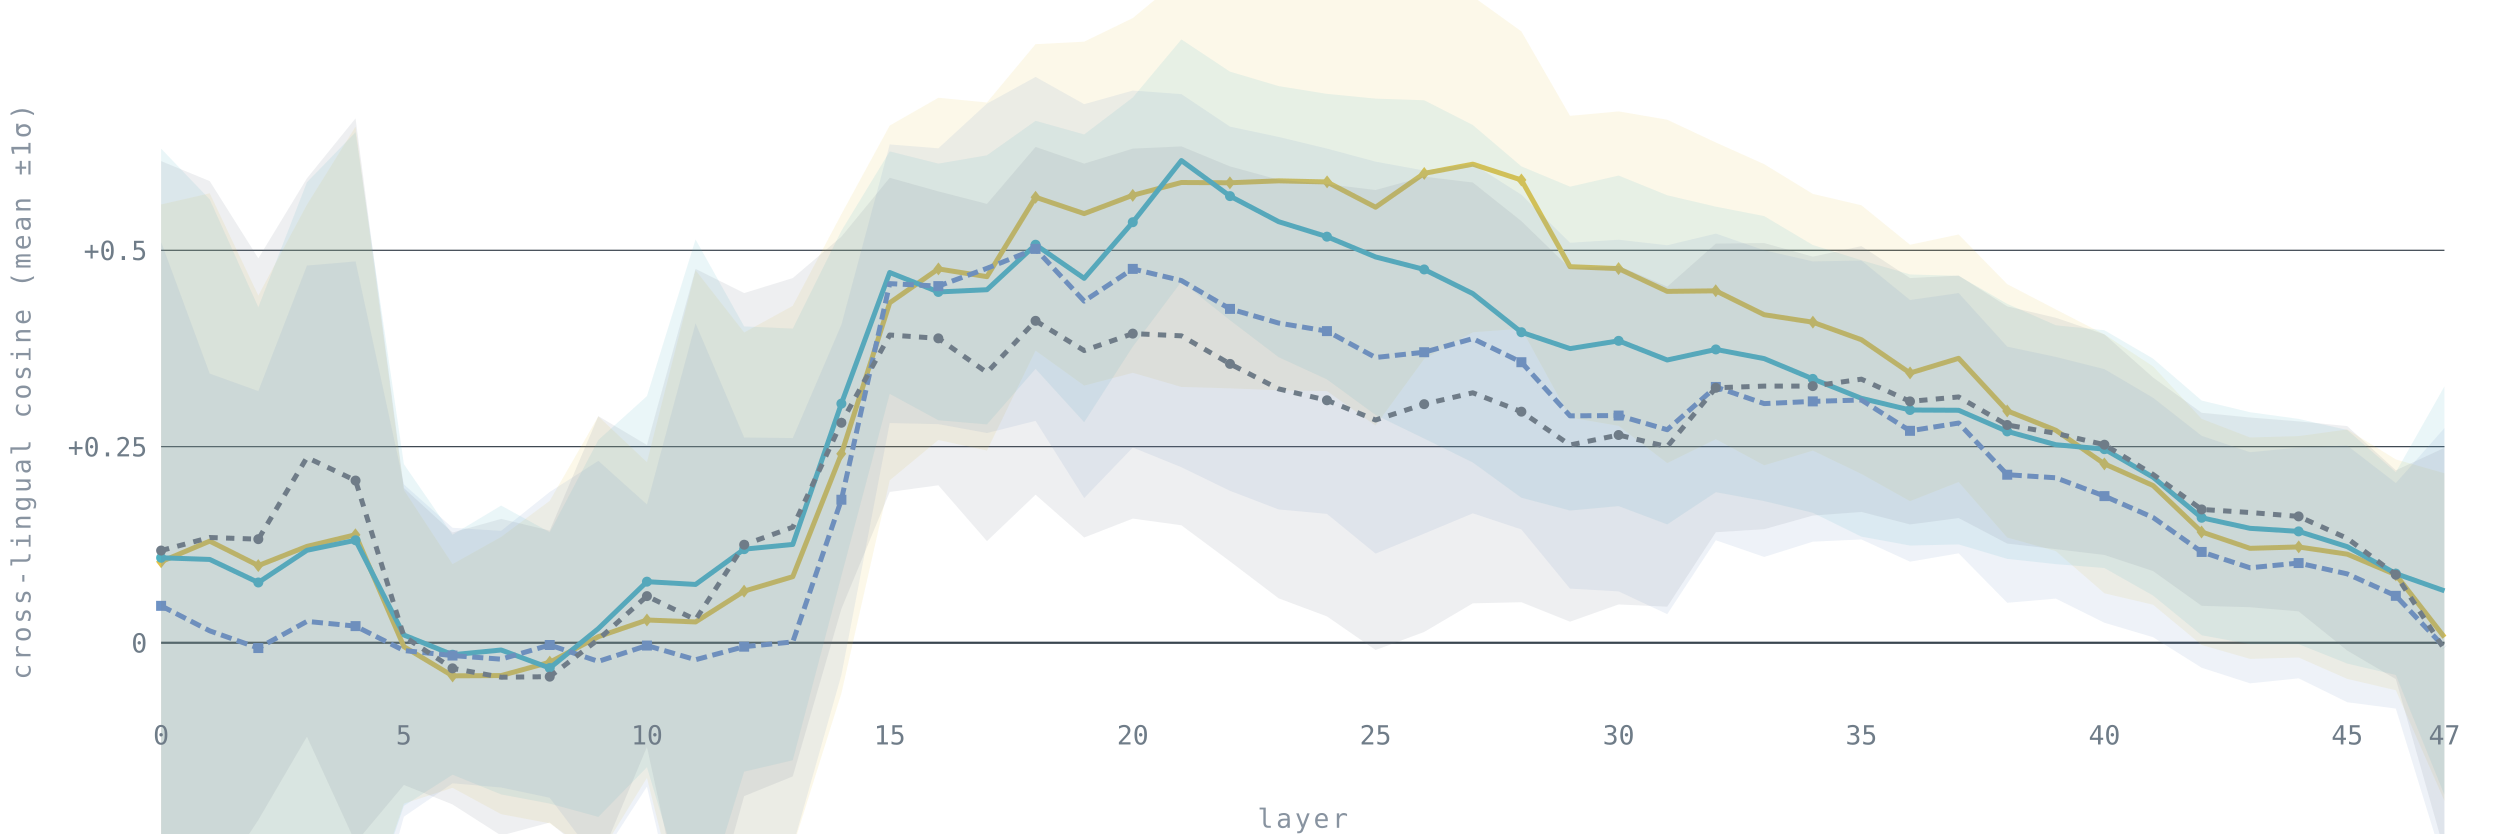
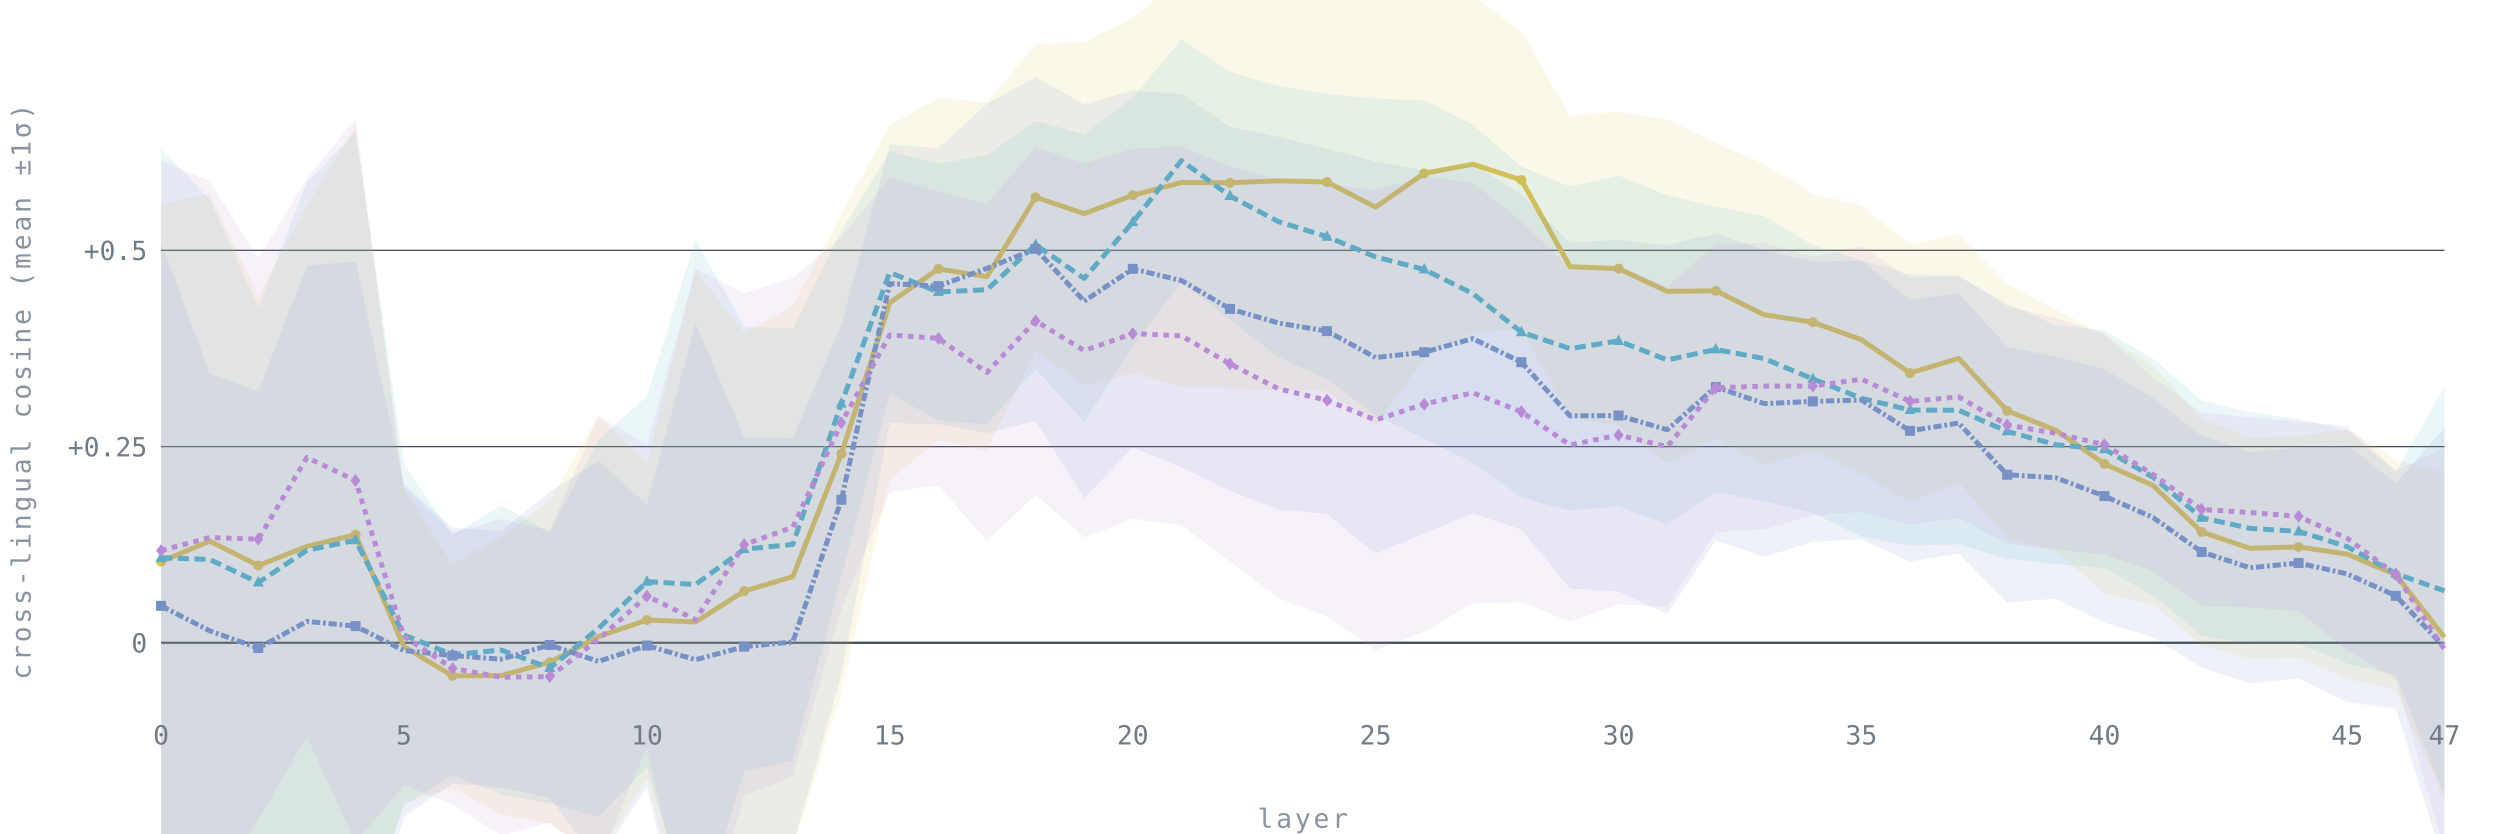
<svg xmlns="http://www.w3.org/2000/svg" id="figCrossLang" viewBox="0 0 900 300">
  <line x1="58" x2="880" y1="231.4" y2="231.4" stroke="#3A4650" stroke-width="0.8" />
  <text x="53" y="234.9" font-family="JetBrains Mono,monospace" font-size="9.5" fill="#6F7C88" text-anchor="end">0</text>
  <line x1="58" x2="880" y1="160.8" y2="160.8" stroke="#27323D" stroke-width="0.4" />
  <text x="53" y="164.3" font-family="JetBrains Mono,monospace" font-size="9.5" fill="#6F7C88" text-anchor="end">+0.25</text>
  <line x1="58" x2="880" y1="90.1" y2="90.1" stroke="#27323D" stroke-width="0.4" />
  <text x="53" y="93.6" font-family="JetBrains Mono,monospace" font-size="9.5" fill="#6F7C88" text-anchor="end">+0.5</text>
  <text x="11" y="141" font-family="JetBrains Mono,monospace" font-size="9.5" letter-spacing="1" fill="#8893A0" text-anchor="middle" transform="rotate(-90 11 141)">cross-lingual cosine (mean ±1σ)</text>
  <polygon points="58.0,73.6 75.5,69.6 93.0,106.4 110.5,73.7 128.0,45.6 145.4,176.4 162.9,203.1 180.4,193.3 197.9,180.3 215.4,149.9 232.9,166.4 250.4,97.3 267.9,119.7 285.4,110.1 302.9,77.1 320.3,45.2 337.8,35.2 355.3,36.9 372.8,15.9 390.3,15.0 407.8,6.5 425.3,-8.0 442.8,-8.2 460.3,-10.3 477.7,-9.9 495.2,-4.0 512.7,-4.3 530.2,-1.3 547.7,11.3 565.2,41.7 582.7,40.1 600.2,43.1 617.7,51.3 635.1,59.1 652.6,69.8 670.1,73.9 687.6,88.1 705.1,84.4 722.6,102.3 740.1,111.4 757.6,120.4 775.1,131.9 792.6,150.8 810.0,157.5 827.5,157.0 845.0,154.6 862.5,165.4 880.0,170.4 880.0,288.3 862.5,248.5 845.0,244.4 827.5,236.7 810.0,237.2 792.6,232.2 775.1,217.7 757.6,213.6 740.1,198.4 722.6,193.5 705.1,173.5 687.6,180.4 670.1,170.6 652.6,162.2 635.1,167.5 617.7,158.1 600.2,166.7 582.7,153.3 565.2,150.3 547.7,118.3 530.2,119.6 512.7,129.2 495.2,153.2 477.7,140.8 460.3,140.5 442.8,139.8 425.3,139.3 407.8,134.2 390.3,138.8 372.8,126.2 355.3,162.2 337.8,158.4 320.3,172.9 302.9,249.6 285.4,305.1 267.9,305.9 250.4,350.5 232.9,280.0 215.4,308.5 197.9,296.4 180.4,293.1 162.9,283.6 145.4,289.3 128.0,339.5 110.5,319.7 93.0,300.8 75.5,320.0 58.0,330.9" fill="#E3C24A" fill-opacity="0.12" stroke="none" />
  <path d="M58.0,202.2 L75.5,194.8 L93.0,203.6 L110.5,196.7 L128.0,192.5 L145.4,232.8 L162.9,243.3 L180.4,243.2 L197.9,238.4 L215.4,229.2 L232.9,223.2 L250.4,223.9 L267.9,212.8 L285.4,207.6 L302.9,163.4 L320.3,109.0 L337.8,96.8 L355.3,99.6 L372.8,71.0 L390.3,76.9 L407.8,70.3 L425.3,65.7 L442.8,65.8 L460.3,65.1 L477.7,65.5 L495.2,74.6 L512.7,62.4 L530.2,59.1 L547.7,64.8 L565.2,96.0 L582.7,96.7 L600.2,104.9 L617.7,104.7 L635.1,113.3 L652.6,116.0 L670.1,122.3 L687.6,134.3 L705.1,129.0 L722.6,147.9 L740.1,154.9 L757.6,167.0 L775.1,174.8 L792.6,191.5 L810.0,197.4 L827.5,196.9 L845.0,199.5 L862.5,206.9 L880.0,229.4" fill="none" stroke="#E3C24A" stroke-width="1.8" stroke-linejoin="round" />
-   <polygon points="58.0,199.895 59.8,202.235 58.0,204.575 56.2,202.235" fill="#E3C24A" />
-   <polygon points="92.979,201.266 94.779,203.606 92.979,205.946 91.179,203.606" fill="#E3C24A" />
-   <polygon points="127.957,190.184 129.757,192.524 127.957,194.864 126.157,192.524" fill="#E3C24A" />
-   <polygon points="162.936,241.01 164.736,243.35 162.936,245.69 161.136,243.35" fill="#E3C24A" />
-   <polygon points="197.915,236.035 199.715,238.375 197.915,240.715 196.115,238.375" fill="#E3C24A" />
-   <polygon points="232.894,220.863 234.694,223.203 232.894,225.543 231.094,223.203" fill="#E3C24A" />
-   <polygon points="267.872,210.477 269.672,212.817 267.872,215.157 266.072,212.817" fill="#E3C24A" />
-   <polygon points="302.851,161.017 304.651,163.357 302.851,165.697 301.051,163.357" fill="#E3C24A" />
-   <polygon points="337.83,94.464 339.63,96.804 337.83,99.144 336.03,96.804" fill="#E3C24A" />
-   <polygon points="372.809,68.686 374.609,71.026 372.809,73.366 371.009,71.026" fill="#E3C24A" />
-   <polygon points="407.787,67.992 409.587,70.332 407.787,72.672 405.987,70.332" fill="#E3C24A" />
-   <polygon points="442.766,63.474 444.566,65.814 442.766,68.154 440.966,65.814" fill="#E3C24A" />
-   <polygon points="477.745,63.127 479.545,65.467 477.745,67.807 475.945,65.467" fill="#E3C24A" />
-   <polygon points="512.723,60.099 514.523,62.439 512.723,64.779 510.923,62.439" fill="#E3C24A" />
-   <polygon points="547.702,62.453 549.502,64.793 547.702,67.133 545.902,64.793" fill="#E3C24A" />
-   <polygon points="582.681,94.342 584.481,96.682 582.681,99.022 580.881,96.682" fill="#E3C24A" />
-   <polygon points="617.66,102.329 619.46,104.669 617.66,107.009 615.86,104.669" fill="#E3C24A" />
-   <polygon points="652.638,113.63 654.438,115.97 652.638,118.31 650.838,115.97" fill="#E3C24A" />
-   <polygon points="687.617,131.912 689.417,134.252 687.617,136.592 685.817,134.252" fill="#E3C24A" />
-   <polygon points="722.596,145.606 724.396,147.946 722.596,150.286 720.796,147.946" fill="#E3C24A" />
-   <polygon points="757.574,164.675 759.374,167.015 757.574,169.355 755.774,167.015" fill="#E3C24A" />
-   <polygon points="792.553,189.183 794.353,191.523 792.553,193.863 790.753,191.523" fill="#E3C24A" />
-   <polygon points="827.532,194.533 829.332,196.873 827.532,199.213 825.732,196.873" fill="#E3C24A" />
-   <polygon points="862.511,204.605 864.311,206.945 862.511,209.285 860.711,206.945" fill="#E3C24A" />
+   <circle cx="58.0" cy="202.2" r="1.8" fill="#E3C24A" />
+   <circle cx="93.0" cy="203.6" r="1.8" fill="#E3C24A" />
+   <circle cx="128.0" cy="192.5" r="1.8" fill="#E3C24A" />
+   <circle cx="162.9" cy="243.3" r="1.8" fill="#E3C24A" />
+   <circle cx="197.9" cy="238.4" r="1.8" fill="#E3C24A" />
+   <circle cx="232.9" cy="223.2" r="1.8" fill="#E3C24A" />
+   <circle cx="267.9" cy="212.8" r="1.8" fill="#E3C24A" />
+   <circle cx="302.9" cy="163.4" r="1.8" fill="#E3C24A" />
+   <circle cx="337.8" cy="96.8" r="1.8" fill="#E3C24A" />
+   <circle cx="372.8" cy="71.0" r="1.8" fill="#E3C24A" />
+   <circle cx="407.8" cy="70.3" r="1.8" fill="#E3C24A" />
+   <circle cx="442.8" cy="65.8" r="1.8" fill="#E3C24A" />
+   <circle cx="477.7" cy="65.5" r="1.8" fill="#E3C24A" />
+   <circle cx="512.7" cy="62.4" r="1.8" fill="#E3C24A" />
+   <circle cx="547.7" cy="64.8" r="1.8" fill="#E3C24A" />
+   <circle cx="582.7" cy="96.7" r="1.8" fill="#E3C24A" />
+   <circle cx="617.7" cy="104.7" r="1.8" fill="#E3C24A" />
+   <circle cx="652.6" cy="116.0" r="1.8" fill="#E3C24A" />
+   <circle cx="687.6" cy="134.3" r="1.8" fill="#E3C24A" />
+   <circle cx="722.6" cy="147.9" r="1.8" fill="#E3C24A" />
+   <circle cx="757.6" cy="167.0" r="1.8" fill="#E3C24A" />
+   <circle cx="792.6" cy="191.5" r="1.8" fill="#E3C24A" />
+   <circle cx="827.5" cy="196.9" r="1.8" fill="#E3C24A" />
+   <circle cx="862.5" cy="206.9" r="1.8" fill="#E3C24A" />
  <polygon points="58.0,53.5 75.5,71.8 93.0,110.6 110.5,65.6 128.0,47.6 145.4,167.1 162.9,192.5 180.4,182.0 197.9,191.6 215.4,158.4 232.9,142.6 250.4,86.2 267.9,117.5 285.4,118.3 302.9,83.1 320.3,54.5 337.8,58.9 355.3,55.9 372.8,43.5 390.3,48.4 407.8,35.1 425.3,14.2 442.8,25.8 460.3,31.0 477.7,33.8 495.2,35.5 512.7,36.1 530.2,45.0 547.7,59.9 565.2,67.2 582.7,63.2 600.2,70.3 617.7,74.4 635.1,77.8 652.6,88.2 670.1,93.7 687.6,98.8 705.1,99.3 722.6,109.4 740.1,117.1 757.6,118.9 775.1,129.1 792.6,144.2 810.0,148.4 827.5,150.8 845.0,154.8 862.5,170.0 880.0,139.1 880.0,286.2 862.5,243.0 845.0,238.9 827.5,231.9 810.0,231.9 792.6,228.7 775.1,214.4 757.6,204.5 740.1,203.1 722.6,201.2 705.1,196.0 687.6,196.4 670.1,193.2 652.6,184.6 635.1,180.4 617.7,177.2 600.2,188.8 582.7,182.2 565.2,183.8 547.7,179.2 530.2,166.5 512.7,157.9 495.2,149.4 477.7,136.6 460.3,128.6 442.8,115.3 425.3,101.4 407.8,124.8 390.3,152.0 372.8,132.8 355.3,152.8 337.8,151.3 320.3,141.8 302.9,207.4 285.4,273.7 267.9,277.8 250.4,334.5 232.9,276.2 215.4,294.1 197.9,289.3 180.4,286.0 162.9,278.9 145.4,290.1 128.0,341.4 110.5,330.7 93.0,308.8 75.5,330.9 58.0,348.2" fill="#4FB2C2" fill-opacity="0.12" stroke="none" />
-   <path d="M58.0,200.8 L75.5,201.4 L93.0,209.7 L110.5,198.1 L128.0,194.5 L145.4,228.6 L162.9,235.7 L180.4,234.0 L197.9,240.5 L215.4,226.3 L232.9,209.4 L250.4,210.4 L267.9,197.7 L285.4,196.0 L302.9,145.3 L320.3,98.1 L337.8,105.1 L355.3,104.3 L372.8,88.1 L390.3,100.2 L407.8,80.0 L425.3,57.8 L442.8,70.6 L460.3,79.8 L477.7,85.2 L495.2,92.5 L512.7,97.0 L530.2,105.7 L547.7,119.6 L565.2,125.5 L582.7,122.7 L600.2,129.6 L617.7,125.8 L635.1,129.1 L652.6,136.4 L670.1,143.4 L687.6,147.6 L705.1,147.7 L722.6,155.3 L740.1,160.1 L757.6,161.7 L775.1,171.8 L792.6,186.4 L810.0,190.2 L827.5,191.3 L845.0,196.8 L862.5,206.5 L880.0,212.7" fill="none" stroke="#4FB2C2" stroke-width="1.8" stroke-linejoin="round" />
-   <circle cx="58.0" cy="200.8" r="1.8" fill="#4FB2C2" />
-   <circle cx="93.0" cy="209.7" r="1.8" fill="#4FB2C2" />
-   <circle cx="128.0" cy="194.5" r="1.8" fill="#4FB2C2" />
-   <circle cx="162.9" cy="235.7" r="1.8" fill="#4FB2C2" />
-   <circle cx="197.9" cy="240.5" r="1.8" fill="#4FB2C2" />
-   <circle cx="232.9" cy="209.4" r="1.8" fill="#4FB2C2" />
-   <circle cx="267.9" cy="197.7" r="1.8" fill="#4FB2C2" />
-   <circle cx="302.9" cy="145.3" r="1.8" fill="#4FB2C2" />
-   <circle cx="337.8" cy="105.1" r="1.8" fill="#4FB2C2" />
-   <circle cx="372.8" cy="88.1" r="1.8" fill="#4FB2C2" />
-   <circle cx="407.8" cy="80.0" r="1.8" fill="#4FB2C2" />
-   <circle cx="442.8" cy="70.6" r="1.8" fill="#4FB2C2" />
-   <circle cx="477.7" cy="85.2" r="1.8" fill="#4FB2C2" />
-   <circle cx="512.7" cy="97.0" r="1.8" fill="#4FB2C2" />
-   <circle cx="547.7" cy="119.6" r="1.8" fill="#4FB2C2" />
-   <circle cx="582.7" cy="122.7" r="1.8" fill="#4FB2C2" />
-   <circle cx="617.7" cy="125.8" r="1.8" fill="#4FB2C2" />
-   <circle cx="652.6" cy="136.4" r="1.8" fill="#4FB2C2" />
-   <circle cx="687.6" cy="147.6" r="1.8" fill="#4FB2C2" />
-   <circle cx="722.6" cy="155.3" r="1.8" fill="#4FB2C2" />
-   <circle cx="757.6" cy="161.7" r="1.8" fill="#4FB2C2" />
-   <circle cx="792.6" cy="186.4" r="1.8" fill="#4FB2C2" />
-   <circle cx="827.5" cy="191.3" r="1.8" fill="#4FB2C2" />
-   <circle cx="862.5" cy="206.5" r="1.8" fill="#4FB2C2" />
+   <path d="M58.0,200.8 L75.5,201.4 L93.0,209.7 L110.5,198.1 L128.0,194.5 L145.4,228.6 L162.9,235.7 L180.4,234.0 L197.9,240.5 L215.4,226.3 L232.9,209.4 L250.4,210.4 L267.9,197.7 L285.4,196.0 L302.9,145.3 L320.3,98.1 L337.8,105.1 L355.3,104.3 L372.8,88.1 L390.3,100.2 L407.8,80.0 L425.3,57.8 L442.8,70.6 L460.3,79.8 L477.7,85.2 L495.2,92.5 L512.7,97.0 L530.2,105.7 L547.7,119.6 L565.2,125.5 L582.7,122.7 L600.2,129.6 L617.7,125.8 L635.1,129.1 L652.6,136.4 L670.1,143.4 L687.6,147.6 L705.1,147.7 L722.6,155.3 L740.1,160.1 L757.6,161.7 L775.1,171.8 L792.6,186.4 L810.0,190.2 L827.5,191.3 L845.0,196.8 L862.5,206.5 L880.0,212.7" fill="none" stroke="#4FB2C2" stroke-width="1.8" stroke-linejoin="round" stroke-dasharray="4 2" />
+   <polygon points="58.0,198.505 59.98,202.285 56.02,202.285" fill="#4FB2C2" />
+   <polygon points="92.979,207.346 94.959,211.126 90.999,211.126" fill="#4FB2C2" />
+   <polygon points="127.957,192.12 129.937,195.9 125.977,195.9" fill="#4FB2C2" />
+   <polygon points="162.936,233.348 164.916,237.128 160.956,237.128" fill="#4FB2C2" />
+   <polygon points="197.915,238.13 199.895,241.91 195.935,241.91" fill="#4FB2C2" />
+   <polygon points="232.894,207.064 234.874,210.844 230.914,210.844" fill="#4FB2C2" />
+   <polygon points="267.872,195.317 269.852,199.097 265.892,199.097" fill="#4FB2C2" />
+   <polygon points="302.851,142.943 304.831,146.723 300.871,146.723" fill="#4FB2C2" />
+   <polygon points="337.83,102.752 339.81,106.532 335.85,106.532" fill="#4FB2C2" />
+   <polygon points="372.809,85.805 374.789,89.585 370.829,89.585" fill="#4FB2C2" />
+   <polygon points="407.787,77.611 409.767,81.391 405.807,81.391" fill="#4FB2C2" />
+   <polygon points="442.766,68.213 444.746,71.993 440.786,71.993" fill="#4FB2C2" />
+   <polygon points="477.745,82.876 479.725,86.656 475.765,86.656" fill="#4FB2C2" />
+   <polygon points="512.723,94.652 514.703,98.432 510.743,98.432" fill="#4FB2C2" />
+   <polygon points="547.702,117.24 549.682,121.02 545.722,121.02" fill="#4FB2C2" />
+   <polygon points="582.681,120.386 584.661,124.166 580.701,124.166" fill="#4FB2C2" />
+   <polygon points="617.66,123.443 619.64,127.223 615.68,127.223" fill="#4FB2C2" />
+   <polygon points="652.638,134.095 654.618,137.875 650.658,137.875" fill="#4FB2C2" />
+   <polygon points="687.617,145.271 689.597,149.051 685.637,149.051" fill="#4FB2C2" />
+   <polygon points="722.596,152.927 724.576,156.707 720.616,156.707" fill="#4FB2C2" />
+   <polygon points="757.574,159.367 759.554,163.147 755.594,163.147" fill="#4FB2C2" />
+   <polygon points="792.553,184.103 794.533,187.883 790.573,187.883" fill="#4FB2C2" />
+   <polygon points="827.532,189.006 829.512,192.786 825.552,192.786" fill="#4FB2C2" />
+   <polygon points="862.511,204.152 864.491,207.932 860.531,207.932" fill="#4FB2C2" />
  <polygon points="58.0,87.1 75.5,134.5 93.0,140.8 110.5,95.6 128.0,94.1 145.4,174.4 162.9,190.0 180.4,191.1 197.9,177.1 215.4,165.9 232.9,181.6 250.4,116.4 267.9,157.5 285.4,157.7 302.9,116.9 320.3,52.0 337.8,53.4 355.3,37.3 372.8,27.7 390.3,37.5 407.8,32.6 425.3,33.9 442.8,45.6 460.3,49.3 477.7,53.5 495.2,58.2 512.7,61.4 530.2,59.0 547.7,70.1 565.2,87.4 582.7,86.3 600.2,88.3 617.7,84.1 635.1,90.1 652.6,94.1 670.1,93.8 687.6,108.0 705.1,105.5 722.6,124.8 740.1,128.5 757.6,132.9 775.1,143.2 792.6,156.9 810.0,162.8 827.5,161.1 845.0,160.4 862.5,173.9 880.0,154.1 880.0,311.9 862.5,255.1 845.0,252.8 827.5,244.2 810.0,246.0 792.6,240.4 775.1,229.4 757.6,224.2 740.1,215.5 722.6,217.0 705.1,199.2 687.6,202.2 670.1,194.2 652.6,195.0 635.1,200.5 617.7,194.5 600.2,221.1 582.7,212.9 565.2,211.9 547.7,190.6 530.2,184.8 512.7,192.1 495.2,199.3 477.7,185.0 460.3,183.4 442.8,176.7 425.3,168.2 407.8,161.1 390.3,179.3 372.8,151.5 355.3,155.9 337.8,152.7 320.3,152.3 302.9,243.0 285.4,304.6 267.9,308.1 250.4,358.6 232.9,283.2 215.4,310.3 197.9,287.2 180.4,283.5 162.9,282.0 145.4,294.0 128.0,356.7 110.5,351.8 93.0,325.8 75.5,319.6 58.0,349.0" fill="#6E92C4" fill-opacity="0.12" stroke="none" />
-   <path d="M58.0,218.1 L75.5,227.1 L93.0,233.3 L110.5,223.7 L128.0,225.4 L145.4,234.2 L162.9,236.0 L180.4,237.3 L197.9,232.2 L215.4,238.1 L232.9,232.4 L250.4,237.5 L267.9,232.8 L285.4,231.1 L302.9,179.9 L320.3,102.1 L337.8,103.0 L355.3,96.6 L372.8,89.6 L390.3,108.4 L407.8,96.8 L425.3,101.0 L442.8,111.2 L460.3,116.3 L477.7,119.2 L495.2,128.7 L512.7,126.8 L530.2,121.9 L547.7,130.4 L565.2,149.7 L582.7,149.6 L600.2,154.7 L617.7,139.3 L635.1,145.3 L652.6,144.5 L670.1,144.0 L687.6,155.1 L705.1,152.3 L722.6,170.9 L740.1,172.0 L757.6,178.6 L775.1,186.3 L792.6,198.7 L810.0,204.4 L827.5,202.7 L845.0,206.6 L862.5,214.5 L880.0,233.0" fill="none" stroke="#6E92C4" stroke-width="1.8" stroke-linejoin="round" stroke-dasharray="4 2" />
+   <path d="M58.0,218.1 L75.5,227.1 L93.0,233.3 L110.5,223.7 L128.0,225.4 L145.4,234.2 L162.9,236.0 L180.4,237.3 L197.9,232.2 L215.4,238.1 L232.9,232.4 L250.4,237.5 L267.9,232.8 L285.4,231.1 L302.9,179.9 L320.3,102.1 L337.8,103.0 L355.3,96.6 L372.8,89.6 L390.3,108.4 L407.8,96.8 L425.3,101.0 L442.8,111.2 L460.3,116.3 L477.7,119.2 L495.2,128.7 L512.7,126.8 L530.2,121.9 L547.7,130.4 L565.2,149.7 L582.7,149.6 L600.2,154.7 L617.7,139.3 L635.1,145.3 L652.6,144.5 L670.1,144.0 L687.6,155.1 L705.1,152.3 L722.6,170.9 L740.1,172.0 L757.6,178.6 L775.1,186.3 L792.6,198.7 L810.0,204.4 L827.5,202.7 L845.0,206.6 L862.5,214.5 L880.0,233.0" fill="none" stroke="#6E92C4" stroke-width="1.8" stroke-linejoin="round" stroke-dasharray="3 1 1 1" />
  <rect x="56.2" y="216.3" width="3.6" height="3.6" fill="#6E92C4" />
  <rect x="91.2" y="231.5" width="3.6" height="3.6" fill="#6E92C4" />
  <rect x="126.2" y="223.6" width="3.6" height="3.6" fill="#6E92C4" />
  <rect x="161.1" y="234.2" width="3.6" height="3.6" fill="#6E92C4" />
  <rect x="196.1" y="230.4" width="3.6" height="3.6" fill="#6E92C4" />
  <rect x="231.1" y="230.6" width="3.6" height="3.6" fill="#6E92C4" />
  <rect x="266.1" y="231.0" width="3.6" height="3.6" fill="#6E92C4" />
  <rect x="301.1" y="178.1" width="3.6" height="3.6" fill="#6E92C4" />
  <rect x="336.0" y="101.2" width="3.6" height="3.6" fill="#6E92C4" />
  <rect x="371.0" y="87.8" width="3.6" height="3.6" fill="#6E92C4" />
  <rect x="406.0" y="95.0" width="3.6" height="3.6" fill="#6E92C4" />
  <rect x="441.0" y="109.4" width="3.6" height="3.6" fill="#6E92C4" />
  <rect x="475.9" y="117.4" width="3.6" height="3.6" fill="#6E92C4" />
  <rect x="510.9" y="125.0" width="3.6" height="3.6" fill="#6E92C4" />
  <rect x="545.9" y="128.6" width="3.6" height="3.6" fill="#6E92C4" />
  <rect x="580.9" y="147.8" width="3.6" height="3.6" fill="#6E92C4" />
  <rect x="615.9" y="137.5" width="3.6" height="3.6" fill="#6E92C4" />
  <rect x="650.8" y="142.7" width="3.6" height="3.6" fill="#6E92C4" />
  <rect x="685.8" y="153.3" width="3.6" height="3.6" fill="#6E92C4" />
  <rect x="720.8" y="169.1" width="3.6" height="3.6" fill="#6E92C4" />
  <rect x="755.8" y="176.8" width="3.6" height="3.6" fill="#6E92C4" />
  <rect x="790.8" y="196.9" width="3.6" height="3.6" fill="#6E92C4" />
  <rect x="825.7" y="200.9" width="3.6" height="3.6" fill="#6E92C4" />
  <rect x="860.7" y="212.7" width="3.6" height="3.6" fill="#6E92C4" />
-   <polygon points="58.0,58.0 75.5,65.2 93.0,93.0 110.5,64.2 128.0,42.6 145.4,175.7 162.9,191.7 180.4,186.8 197.9,191.0 215.4,149.8 232.9,160.2 250.4,96.8 267.9,105.5 285.4,100.1 302.9,85.2 320.3,64.0 337.8,68.9 355.3,73.4 372.8,52.9 390.3,58.9 407.8,53.5 425.3,52.7 442.8,59.9 460.3,64.7 477.7,66.3 495.2,68.4 512.7,63.6 530.2,65.7 547.7,79.6 565.2,96.6 582.7,95.7 600.2,103.2 617.7,87.7 635.1,87.5 652.6,92.4 670.1,88.6 687.6,100.1 705.1,99.2 722.6,110.3 740.1,114.4 757.6,120.4 775.1,135.9 792.6,148.6 810.0,150.3 827.5,151.7 845.0,153.4 862.5,169.3 880.0,161.2 880.0,306.4 862.5,244.5 845.0,234.2 827.5,220.1 810.0,218.6 792.6,218.1 775.1,205.6 757.6,199.8 740.1,197.7 722.6,195.7 705.1,186.5 687.6,188.8 670.1,184.3 652.6,185.6 635.1,190.5 617.7,191.6 600.2,218.4 582.7,217.6 565.2,223.8 547.7,216.8 530.2,217.2 512.7,227.5 495.2,234.0 477.7,221.9 460.3,215.4 442.8,202.1 425.3,189.1 407.8,186.7 390.3,193.5 372.8,178.1 355.3,194.8 337.8,174.7 320.3,177.1 302.9,219.2 285.4,279.5 267.9,286.6 250.4,349.4 232.9,268.9 215.4,310.7 197.9,296.1 180.4,300.8 162.9,289.6 145.4,282.6 128.0,303.4 110.5,265.2 93.0,295.2 75.5,321.7 58.0,338.5" fill="#6F7C88" fill-opacity="0.12" stroke="none" />
-   <path d="M58.0,198.2 L75.5,193.5 L93.0,194.1 L110.5,164.7 L128.0,173.0 L145.4,229.1 L162.9,240.6 L180.4,243.8 L197.9,243.6 L215.4,230.2 L232.9,214.6 L250.4,223.1 L267.9,196.1 L285.4,189.8 L302.9,152.2 L320.3,120.6 L337.8,121.8 L355.3,134.1 L372.8,115.5 L390.3,126.2 L407.8,120.1 L425.3,120.9 L442.8,131.0 L460.3,140.0 L477.7,144.1 L495.2,151.2 L512.7,145.5 L530.2,141.4 L547.7,148.2 L565.2,160.2 L582.7,156.6 L600.2,160.8 L617.7,139.6 L635.1,139.0 L652.6,139.0 L670.1,136.5 L687.6,144.5 L705.1,142.9 L722.6,153.0 L740.1,156.0 L757.6,160.1 L775.1,170.8 L792.6,183.4 L810.0,184.5 L827.5,185.9 L845.0,193.8 L862.5,206.9 L880.0,233.8" fill="none" stroke="#6F7C88" stroke-width="1.8" stroke-linejoin="round" stroke-dasharray="3 3" />
-   <circle cx="58.0" cy="198.2" r="1.8" fill="#6F7C88" />
-   <circle cx="93.0" cy="194.1" r="1.8" fill="#6F7C88" />
-   <circle cx="128.0" cy="173.0" r="1.8" fill="#6F7C88" />
-   <circle cx="162.9" cy="240.6" r="1.8" fill="#6F7C88" />
-   <circle cx="197.9" cy="243.6" r="1.8" fill="#6F7C88" />
-   <circle cx="232.9" cy="214.6" r="1.8" fill="#6F7C88" />
-   <circle cx="267.9" cy="196.1" r="1.8" fill="#6F7C88" />
-   <circle cx="302.9" cy="152.2" r="1.8" fill="#6F7C88" />
-   <circle cx="337.8" cy="121.8" r="1.8" fill="#6F7C88" />
-   <circle cx="372.8" cy="115.5" r="1.8" fill="#6F7C88" />
-   <circle cx="407.8" cy="120.1" r="1.8" fill="#6F7C88" />
-   <circle cx="442.8" cy="131.0" r="1.8" fill="#6F7C88" />
-   <circle cx="477.7" cy="144.1" r="1.8" fill="#6F7C88" />
-   <circle cx="512.7" cy="145.5" r="1.8" fill="#6F7C88" />
-   <circle cx="547.7" cy="148.2" r="1.8" fill="#6F7C88" />
-   <circle cx="582.7" cy="156.6" r="1.8" fill="#6F7C88" />
-   <circle cx="617.7" cy="139.6" r="1.8" fill="#6F7C88" />
-   <circle cx="652.6" cy="139.0" r="1.8" fill="#6F7C88" />
-   <circle cx="687.6" cy="144.5" r="1.8" fill="#6F7C88" />
-   <circle cx="722.6" cy="153.0" r="1.8" fill="#6F7C88" />
-   <circle cx="757.6" cy="160.1" r="1.8" fill="#6F7C88" />
-   <circle cx="792.6" cy="183.4" r="1.8" fill="#6F7C88" />
-   <circle cx="827.5" cy="185.9" r="1.8" fill="#6F7C88" />
-   <circle cx="862.5" cy="206.9" r="1.8" fill="#6F7C88" />
+   <polygon points="58.0,58.0 75.5,65.2 93.0,93.0 110.5,64.2 128.0,42.6 145.4,175.7 162.9,191.7 180.4,186.8 197.9,191.0 215.4,149.8 232.9,160.2 250.4,96.8 267.9,105.5 285.4,100.1 302.9,85.2 320.3,64.0 337.8,68.9 355.3,73.4 372.8,52.9 390.3,58.9 407.8,53.5 425.3,52.7 442.8,59.9 460.3,64.7 477.7,66.3 495.2,68.4 512.7,63.6 530.2,65.7 547.7,79.6 565.2,96.6 582.7,95.7 600.2,103.2 617.7,87.7 635.1,87.5 652.6,92.4 670.1,88.6 687.6,100.1 705.1,99.2 722.6,110.3 740.1,114.4 757.6,120.4 775.1,135.9 792.6,148.6 810.0,150.3 827.5,151.7 845.0,153.4 862.5,169.3 880.0,161.2 880.0,306.4 862.5,244.5 845.0,234.2 827.5,220.1 810.0,218.6 792.6,218.1 775.1,205.6 757.6,199.8 740.1,197.7 722.6,195.7 705.1,186.5 687.6,188.8 670.1,184.3 652.6,185.6 635.1,190.5 617.7,191.6 600.2,218.4 582.7,217.6 565.2,223.8 547.7,216.8 530.2,217.2 512.7,227.5 495.2,234.0 477.7,221.9 460.3,215.4 442.8,202.1 425.3,189.1 407.8,186.7 390.3,193.5 372.8,178.1 355.3,194.8 337.8,174.7 320.3,177.1 302.9,219.2 285.4,279.5 267.9,286.6 250.4,349.4 232.9,268.9 215.4,310.7 197.9,296.1 180.4,300.8 162.9,289.6 145.4,282.6 128.0,303.4 110.5,265.2 93.0,295.2 75.5,321.7 58.0,338.5" fill="#B98AD6" fill-opacity="0.12" stroke="none" />
+   <path d="M58.0,198.2 L75.5,193.5 L93.0,194.1 L110.5,164.7 L128.0,173.0 L145.4,229.1 L162.9,240.6 L180.4,243.8 L197.9,243.6 L215.4,230.2 L232.9,214.6 L250.4,223.1 L267.9,196.1 L285.4,189.8 L302.9,152.2 L320.3,120.6 L337.8,121.8 L355.3,134.1 L372.8,115.5 L390.3,126.2 L407.8,120.1 L425.3,120.9 L442.8,131.0 L460.3,140.0 L477.7,144.1 L495.2,151.2 L512.7,145.5 L530.2,141.4 L547.7,148.2 L565.2,160.2 L582.7,156.6 L600.2,160.8 L617.7,139.6 L635.1,139.0 L652.6,139.0 L670.1,136.5 L687.6,144.5 L705.1,142.9 L722.6,153.0 L740.1,156.0 L757.6,160.1 L775.1,170.8 L792.6,183.4 L810.0,184.5 L827.5,185.9 L845.0,193.8 L862.5,206.9 L880.0,233.8" fill="none" stroke="#B98AD6" stroke-width="1.8" stroke-linejoin="round" stroke-dasharray="2 2" />
+   <polygon points="58.0,195.898 59.8,198.238 58.0,200.578 56.2,198.238" fill="#B98AD6" />
+   <polygon points="92.979,191.763 94.779,194.103 92.979,196.443 91.179,194.103" fill="#B98AD6" />
+   <polygon points="127.957,170.662 129.757,173.002 127.957,175.342 126.157,173.002" fill="#B98AD6" />
+   <polygon points="162.936,238.309 164.736,240.649 162.936,242.989 161.136,240.649" fill="#B98AD6" />
+   <polygon points="197.915,241.213 199.715,243.553 197.915,245.893 196.115,243.553" fill="#B98AD6" />
+   <polygon points="232.894,212.257 234.694,214.597 232.894,216.937 231.094,214.597" fill="#B98AD6" />
+   <polygon points="267.872,193.713 269.672,196.053 267.872,198.393 266.072,196.053" fill="#B98AD6" />
+   <polygon points="302.851,149.844 304.651,152.184 302.851,154.524 301.051,152.184" fill="#B98AD6" />
+   <polygon points="337.83,119.485 339.63,121.825 337.83,124.165 336.03,121.825" fill="#B98AD6" />
+   <polygon points="372.809,113.167 374.609,115.507 372.809,117.847 371.009,115.507" fill="#B98AD6" />
+   <polygon points="407.787,117.769 409.587,120.109 407.787,122.449 405.987,120.109" fill="#B98AD6" />
+   <polygon points="442.766,128.665 444.566,131.005 442.766,133.345 440.966,131.005" fill="#B98AD6" />
+   <polygon points="477.745,141.722 479.545,144.062 477.745,146.402 475.945,144.062" fill="#B98AD6" />
+   <polygon points="512.723,143.202 514.523,145.542 512.723,147.882 510.923,145.542" fill="#B98AD6" />
+   <polygon points="547.702,145.898 549.502,148.238 547.702,150.578 545.902,148.238" fill="#B98AD6" />
+   <polygon points="582.681,154.294 584.481,156.634 582.681,158.974 580.881,156.634" fill="#B98AD6" />
+   <polygon points="617.66,137.291 619.46,139.631 617.66,141.971 615.86,139.631" fill="#B98AD6" />
+   <polygon points="652.638,136.623 654.438,138.963 652.638,141.303 650.838,138.963" fill="#B98AD6" />
+   <polygon points="687.617,142.155 689.417,144.495 687.617,146.835 685.817,144.495" fill="#B98AD6" />
+   <polygon points="722.596,150.672 724.396,153.012 722.596,155.352 720.796,153.012" fill="#B98AD6" />
+   <polygon points="757.574,157.74 759.374,160.08 757.574,162.42 755.774,160.08" fill="#B98AD6" />
+   <polygon points="792.553,181.022 794.353,183.362 792.553,185.702 790.753,183.362" fill="#B98AD6" />
+   <polygon points="827.532,183.542 829.332,185.882 827.532,188.222 825.732,185.882" fill="#B98AD6" />
+   <polygon points="862.511,204.556 864.311,206.896 862.511,209.236 860.711,206.896" fill="#B98AD6" />
  <text x="58.0" y="268" font-family="JetBrains Mono,monospace" font-size="9.5" fill="#6F7C88" text-anchor="middle">0</text>
  <text x="145.4" y="268" font-family="JetBrains Mono,monospace" font-size="9.5" fill="#6F7C88" text-anchor="middle">5</text>
  <text x="232.9" y="268" font-family="JetBrains Mono,monospace" font-size="9.5" fill="#6F7C88" text-anchor="middle">10</text>
  <text x="320.3" y="268" font-family="JetBrains Mono,monospace" font-size="9.5" fill="#6F7C88" text-anchor="middle">15</text>
  <text x="407.8" y="268" font-family="JetBrains Mono,monospace" font-size="9.5" fill="#6F7C88" text-anchor="middle">20</text>
  <text x="495.2" y="268" font-family="JetBrains Mono,monospace" font-size="9.5" fill="#6F7C88" text-anchor="middle">25</text>
  <text x="582.7" y="268" font-family="JetBrains Mono,monospace" font-size="9.5" fill="#6F7C88" text-anchor="middle">30</text>
  <text x="670.1" y="268" font-family="JetBrains Mono,monospace" font-size="9.5" fill="#6F7C88" text-anchor="middle">35</text>
  <text x="757.6" y="268" font-family="JetBrains Mono,monospace" font-size="9.5" fill="#6F7C88" text-anchor="middle">40</text>
  <text x="845.0" y="268" font-family="JetBrains Mono,monospace" font-size="9.5" fill="#6F7C88" text-anchor="middle">45</text>
  <text x="880.0" y="268" font-family="JetBrains Mono,monospace" font-size="9.5" fill="#6F7C88" text-anchor="middle">47</text>
  <text x="469" y="298" font-family="JetBrains Mono,monospace" font-size="9.5" letter-spacing="1" fill="#8893A0" text-anchor="middle">layer</text>
</svg>
